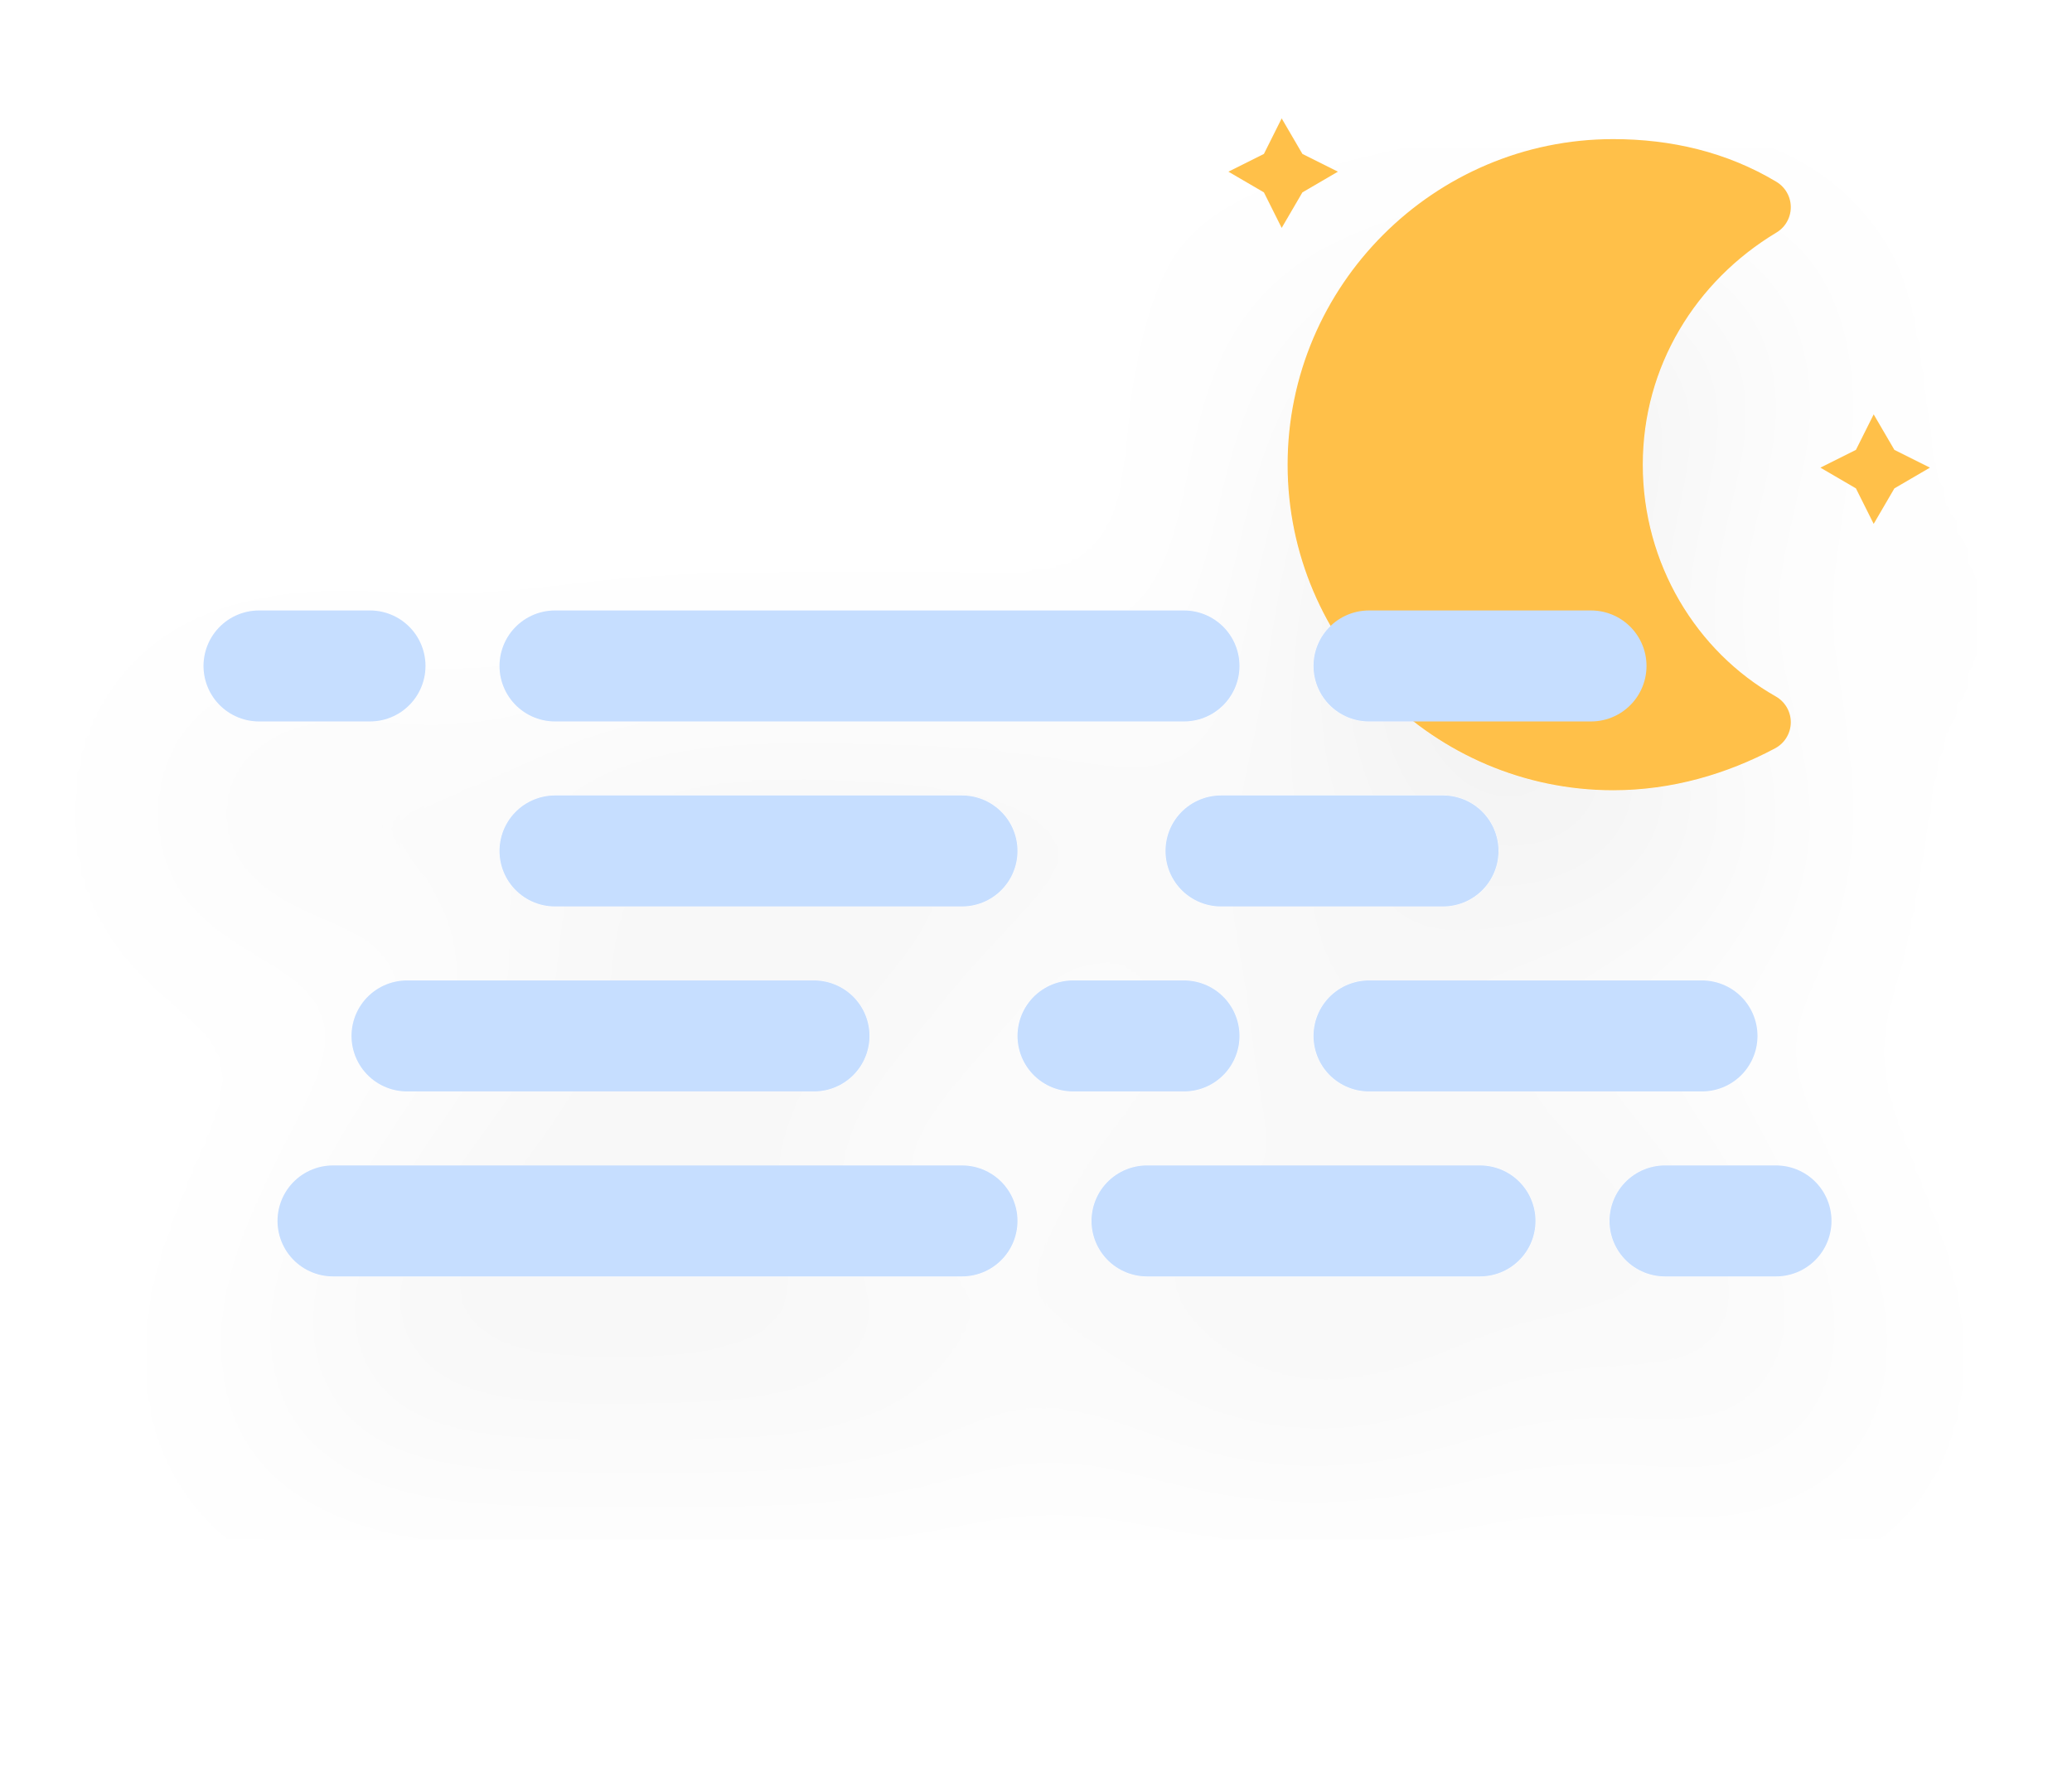
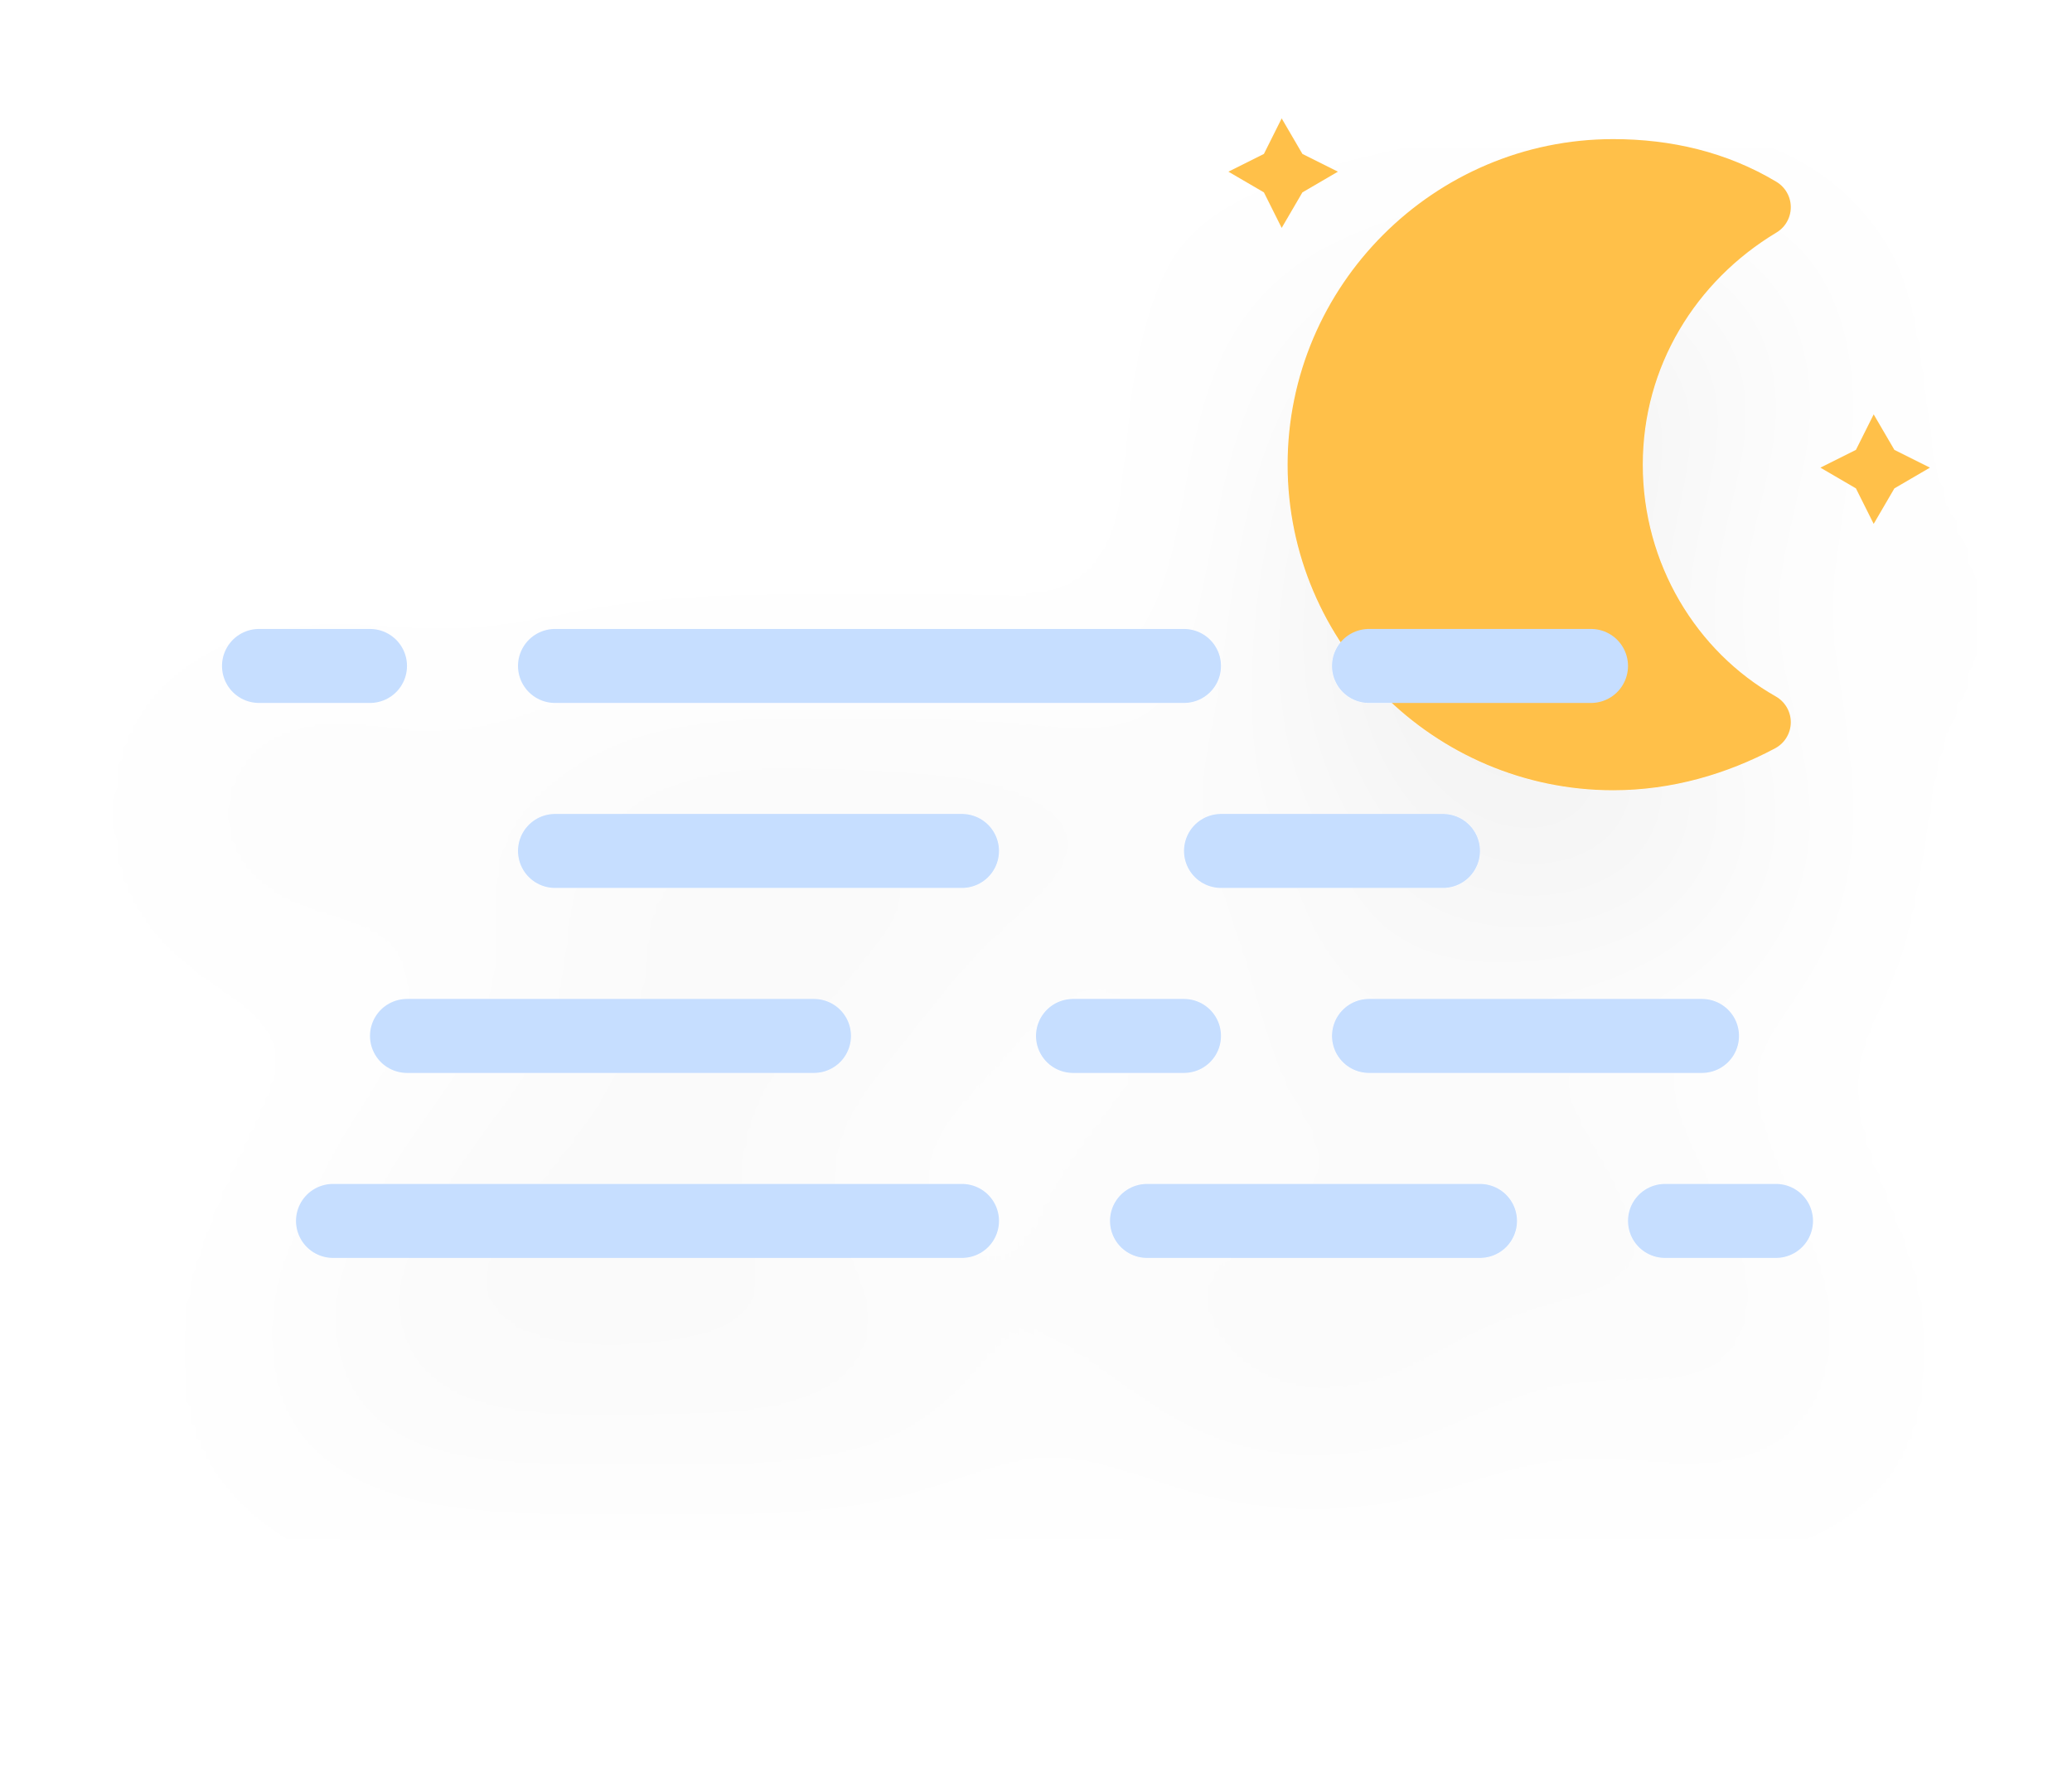
<svg xmlns="http://www.w3.org/2000/svg" width="56" height="48" version="1.1">
  <defs>
    <filter id="blur" x="-.207" y="-.211" width="1.403" height="1.5">
      <feGaussianBlur in="SourceAlpha" stdDeviation="3" />
      <feOffset dx="0" dy="4" result="offsetblur" />
      <feComponentTransfer>
        <feFuncA slope="0.05" type="linear" />
      </feComponentTransfer>
      <feMerge>
        <feMergeNode />
        <feMergeNode in="SourceGraphic" />
      </feMerge>
    </filter>
  </defs>
  <g transform="translate(16,-2)" filter="url(#blur)">
    <g transform="matrix(.8 0 0 .8 16 4)">
      <g class="am-weather-moon-star-1">
        <polygon points="1.5 3.3 2.7 2.7 3.3 1.5 4 2.7 5.2 3.3 4 4 3.3 5.2 2.7 4" fill="#ffc04a" stroke-miterlimit="10" />
      </g>
      <g class="am-weather-moon-star-2">
        <polygon transform="translate(20,10)" points="1.5 3.3 2.7 2.7 3.3 1.5 4 2.7 5.2 3.3 4 4 3.3 5.2 2.7 4" fill="#ffc04a" stroke-miterlimit="10" />
      </g>
      <g class="am-weather-moon">
        <path d="m14.5 13.2c0-3.7 2-6.9 5-8.7-1.5-0.9-3.2-1.3-5-1.3-5.5 0-10 4.5-10 10s4.5 10 10 10c1.8 0 3.5-0.5 5-1.3-3-1.7-5-5-5-8.7z" fill="#ffc04a" stroke="#ffc04a" stroke-linejoin="round" stroke-width="2" />
      </g>
    </g>
-     <g class="am-weather-fog" transform="translate(-10,20)" fill="none" stroke="#c6deff" stroke-linecap="round" stroke-width="3">
+     <g class="am-weather-fog" transform="translate(-10,20)" fill="none" stroke="#c6deff" stroke-linecap="round" stroke-width="2">
      <line class="am-weatherfog-1" y1="0" y2="0" x1="1" x2="37" stroke-dasharray="3, 5, 17, 5, 7" />
      <line class="am-weatherfog-2" y1="5" y2="5" x1="9" x2="33" stroke-dasharray="11, 7, 15" />
      <line class="am-weatherfog-3" y1="10" y2="10" x1="5" x2="40" stroke-dasharray="11, 7, 3, 5, 9" />
      <line class="am-weatherfog-4" y1="15" y2="15" x1="3" x2="42" stroke-dasharray="17, 5, 9, 5, 3" />
    </g>
  </g>
</svg>
